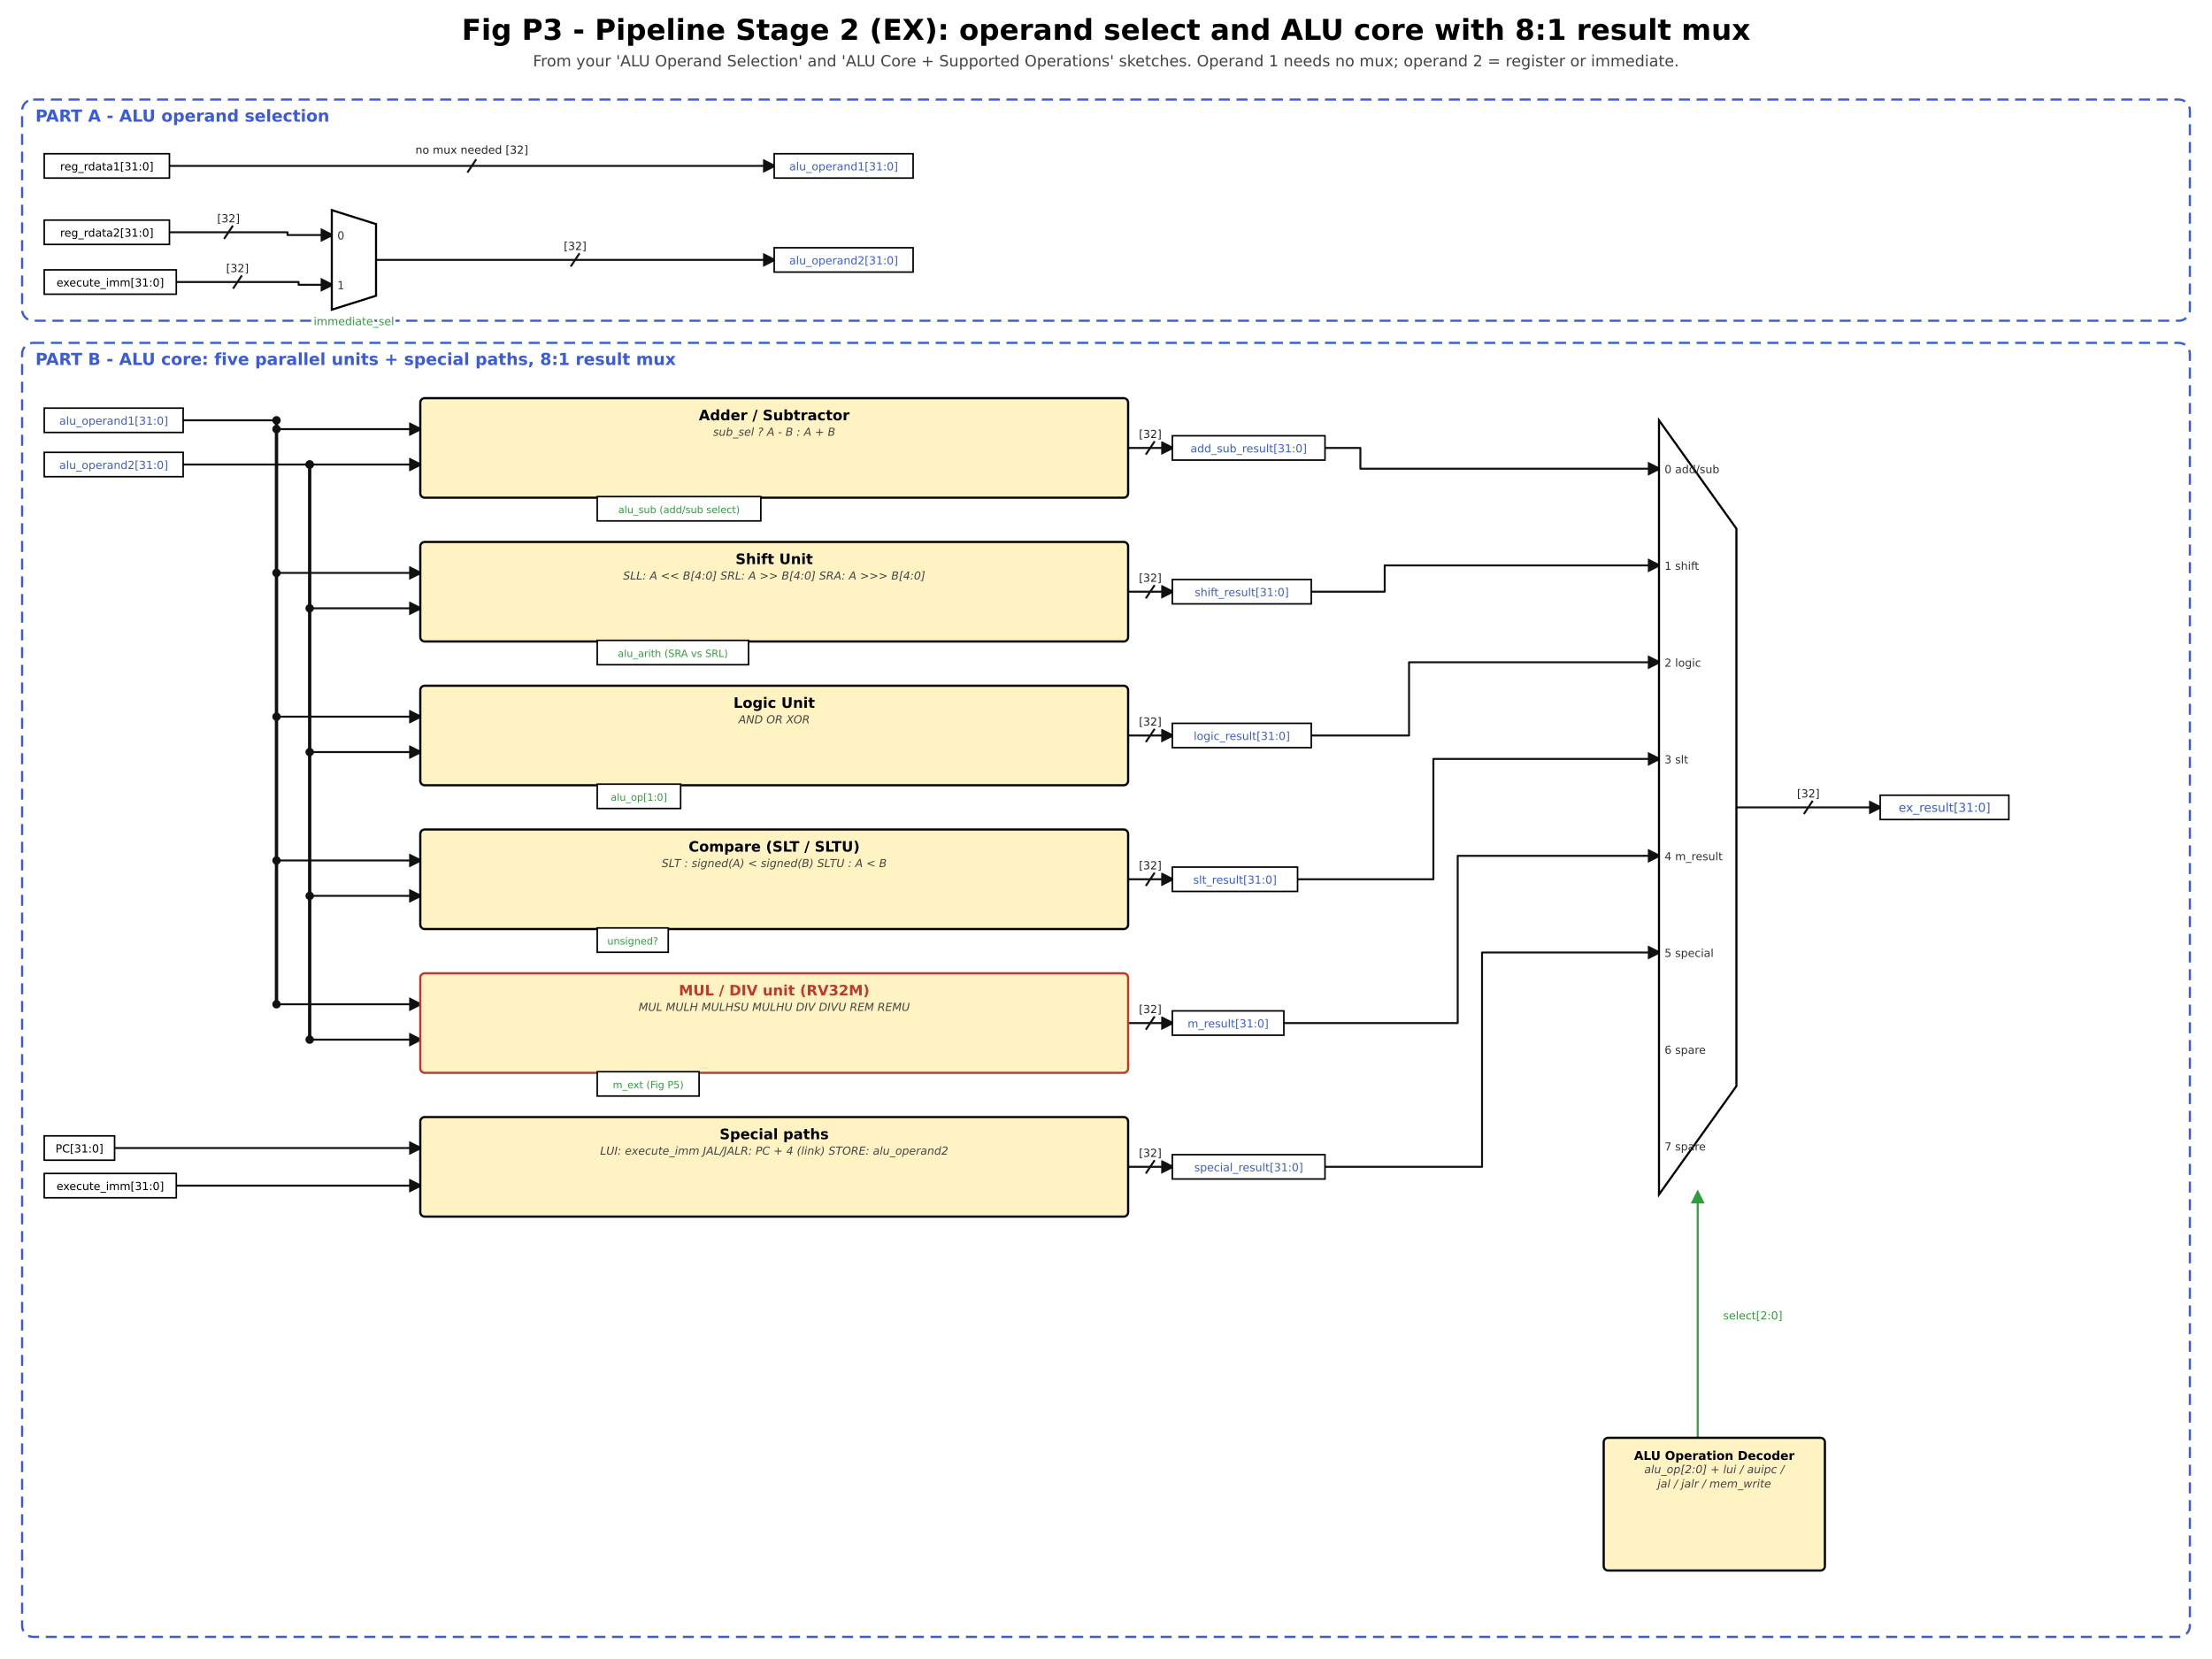
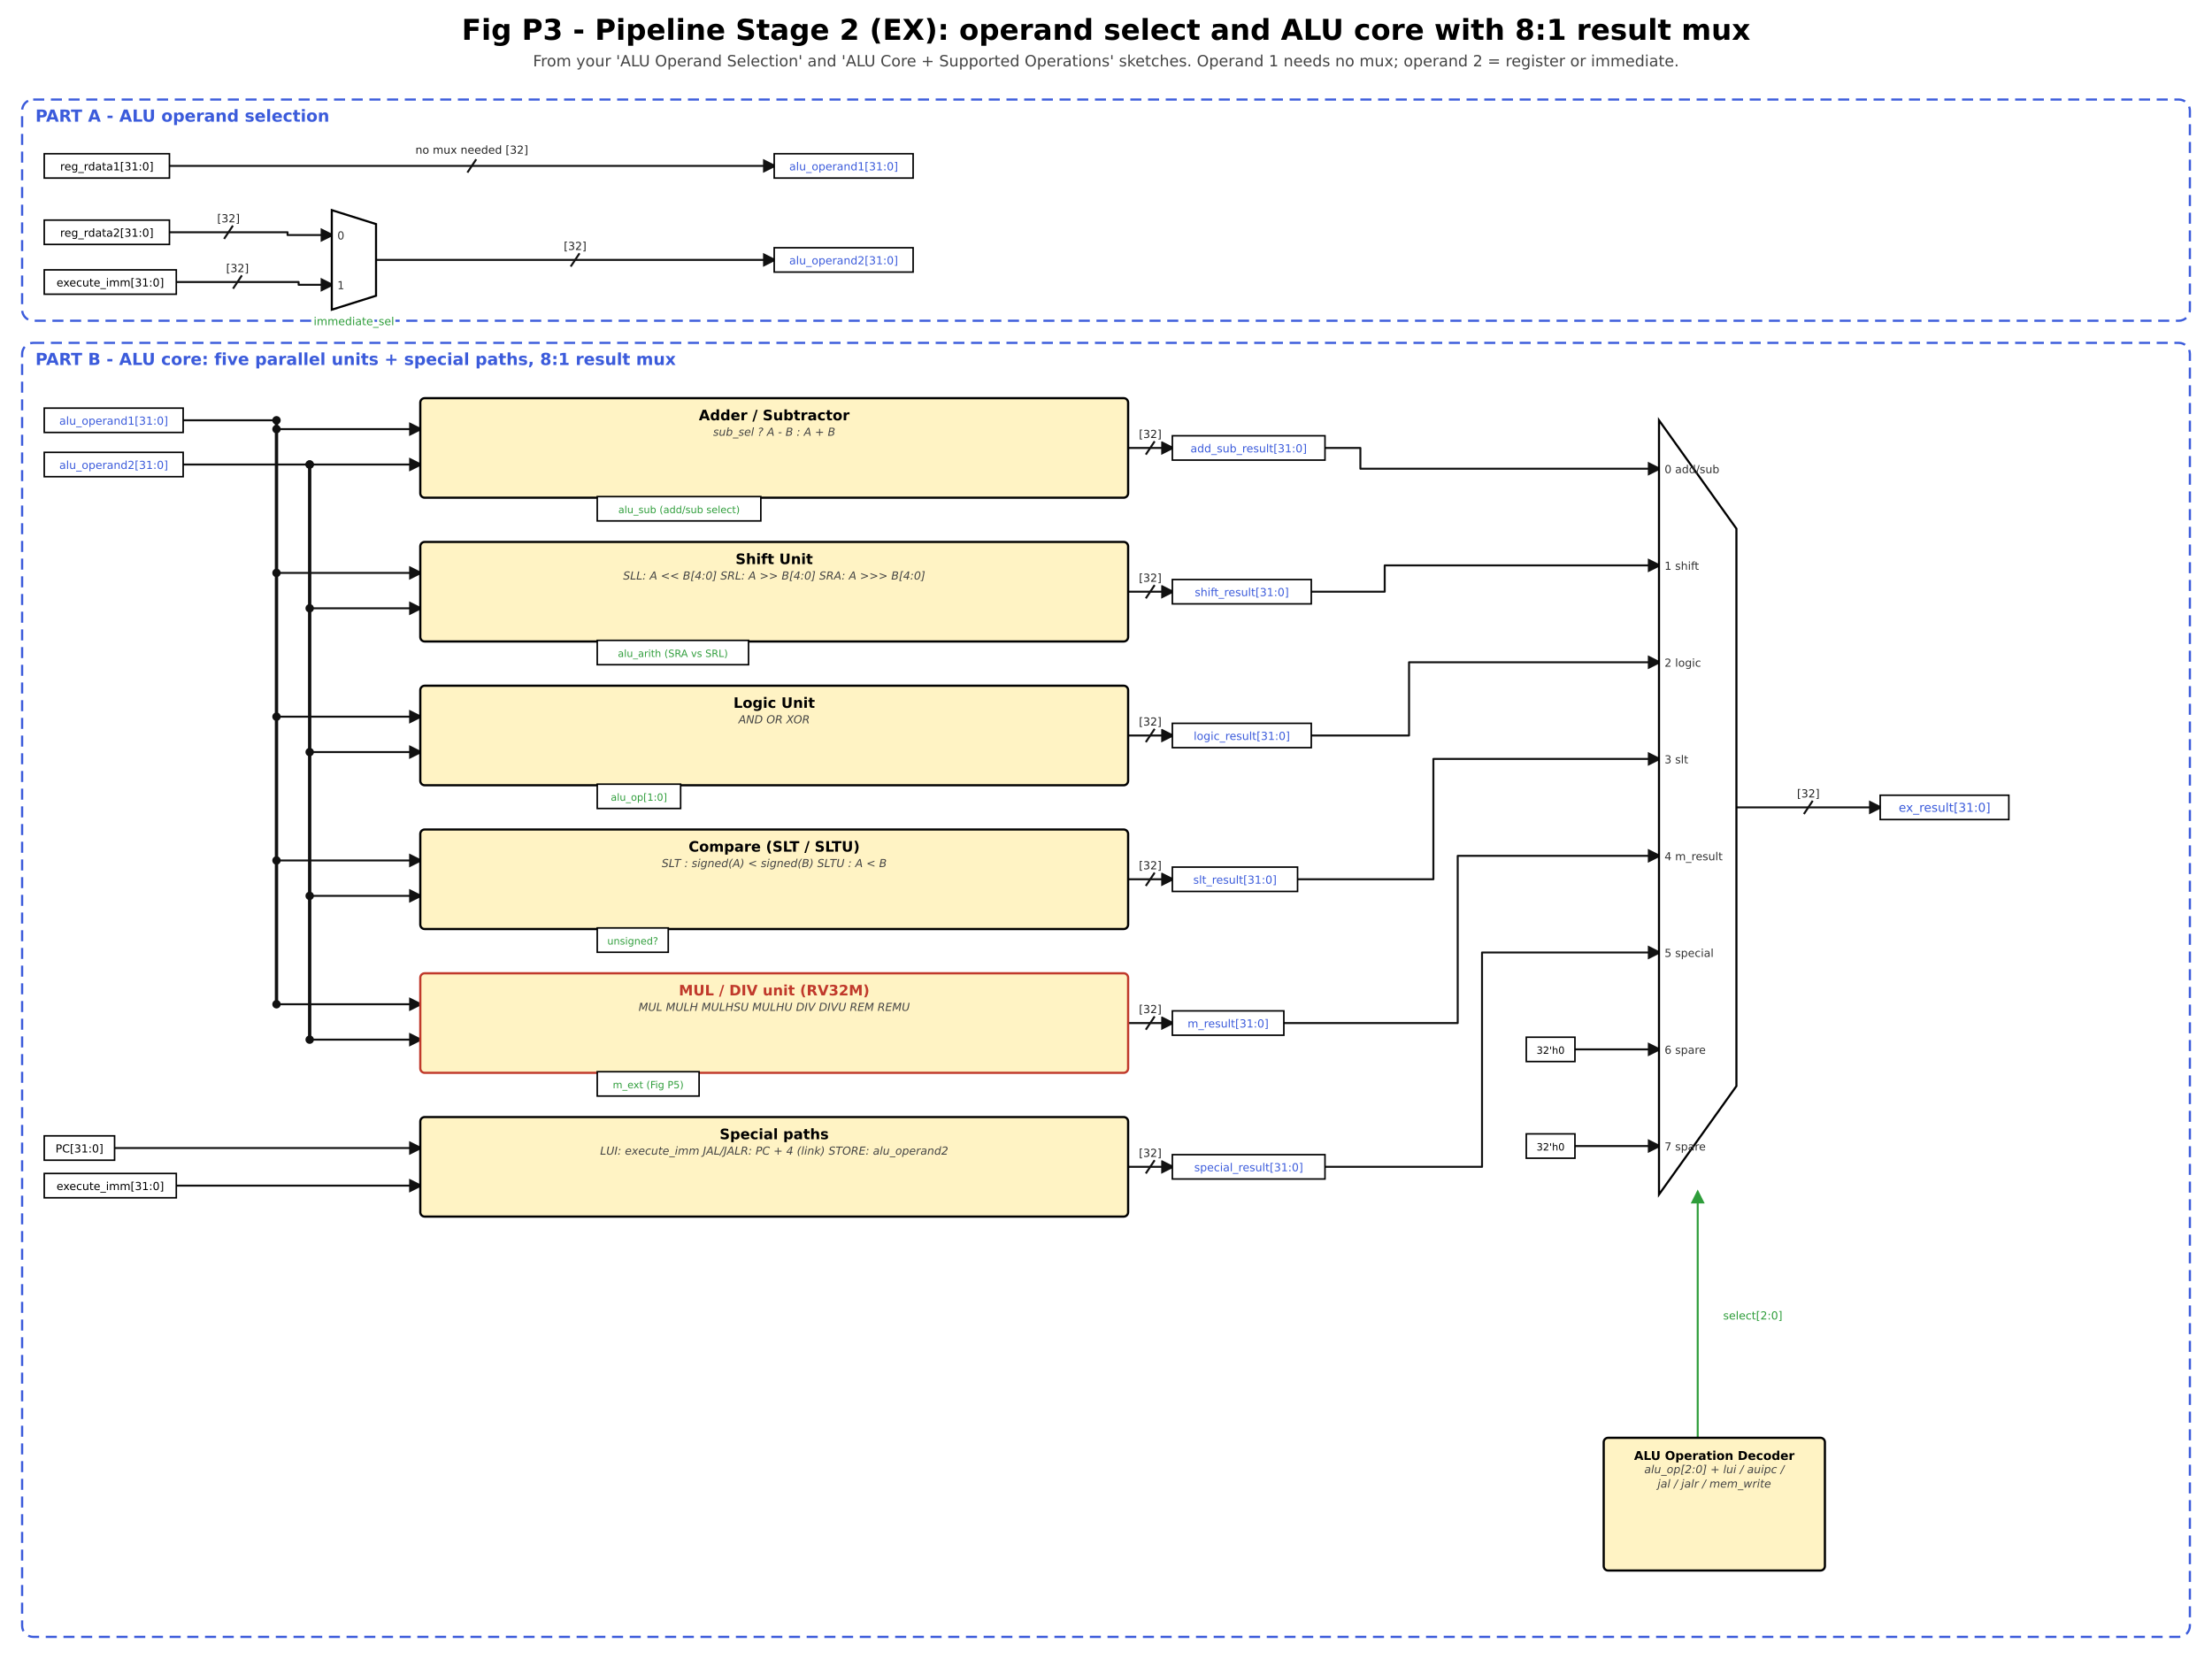
<svg xmlns="http://www.w3.org/2000/svg" width="2000" height="1500" viewBox="0 0 2000 1500">
  <defs>
    <marker id="a111111" viewBox="0 0 10 10" refX="8" refY="5" markerWidth="7" markerHeight="7" orient="auto">
      <path d="M0,0 L10,5 L0,10 z" fill="#111111" />
    </marker>
    <marker id="a2e9d3a" viewBox="0 0 10 10" refX="8" refY="5" markerWidth="7" markerHeight="7" orient="auto">
      <path d="M0,0 L10,5 L0,10 z" fill="#2e9d3a" />
    </marker>
  </defs>
  <rect width="100%" height="100%" fill="#fff" />
  <rect x="20.0" y="90.0" width="1960.0" height="200.0" rx="10" fill="none" stroke="#3b5bdb" stroke-width="2" stroke-dasharray="10 6" />
  <text x="32.0" y="110.0" font-family="DejaVu Sans" font-size="15" font-weight="bold" fill="#3b5bdb" text-anchor="start">PART A - ALU operand selection</text>
  <path d="M153.2,150.0 L700.0,150.0" fill="none" stroke="#111111" stroke-width="1.8" stroke-linejoin="round" marker-end="url(#a111111)" />
  <path d="M153.2,210.0 L260.0,210.0 L260.0,212.5 L300.0,212.5" fill="none" stroke="#111111" stroke-width="1.8" stroke-linejoin="round" marker-end="url(#a111111)" />
  <path d="M159.4,255.0 L270.0,255.0 L270.0,257.5 L300.0,257.5" fill="none" stroke="#111111" stroke-width="1.8" stroke-linejoin="round" marker-end="url(#a111111)" />
  <path d="M340.0,235.0 L700.0,235.0" fill="none" stroke="#111111" stroke-width="1.8" stroke-linejoin="round" marker-end="url(#a111111)" />
  <rect x="20.0" y="310.0" width="1960.0" height="1170.0" rx="10" fill="none" stroke="#3b5bdb" stroke-width="2" stroke-dasharray="10 6" />
  <text x="32.0" y="330.0" font-family="DejaVu Sans" font-size="15" font-weight="bold" fill="#3b5bdb" text-anchor="start">PART B - ALU core: five parallel units + special paths, 8:1 result mux</text>
  <path d="M165.6,380.0 L250.0,380.0" fill="none" stroke="#111111" stroke-width="1.8" stroke-linejoin="round" />
  <path d="M165.6,420.0 L280.0,420.0" fill="none" stroke="#111111" stroke-width="1.8" stroke-linejoin="round" />
  <path d="M250.0,388.0 L380.0,388.0" fill="none" stroke="#111111" stroke-width="1.8" stroke-linejoin="round" marker-end="url(#a111111)" />
  <path d="M280.0,420.0 L380.0,420.0" fill="none" stroke="#111111" stroke-width="1.8" stroke-linejoin="round" marker-end="url(#a111111)" />
  <path d="M614.0,449.0 L614.0,450.0" fill="none" stroke="#2e9d3a" stroke-width="1.8" stroke-linejoin="round" marker-end="url(#a2e9d3a)" />
  <path d="M1020.0,405.0 L1060.0,405.0" fill="none" stroke="#111111" stroke-width="1.8" stroke-linejoin="round" marker-end="url(#a111111)" />
  <path d="M250.0,518.0 L380.0,518.0" fill="none" stroke="#111111" stroke-width="1.8" stroke-linejoin="round" marker-end="url(#a111111)" />
  <path d="M280.0,550.0 L380.0,550.0" fill="none" stroke="#111111" stroke-width="1.8" stroke-linejoin="round" marker-end="url(#a111111)" />
  <path d="M608.4,579.0 L608.4,580.0" fill="none" stroke="#2e9d3a" stroke-width="1.8" stroke-linejoin="round" marker-end="url(#a2e9d3a)" />
  <path d="M1020.0,535.0 L1060.0,535.0" fill="none" stroke="#111111" stroke-width="1.8" stroke-linejoin="round" marker-end="url(#a111111)" />
  <path d="M250.0,648.0 L380.0,648.0" fill="none" stroke="#111111" stroke-width="1.8" stroke-linejoin="round" marker-end="url(#a111111)" />
  <path d="M280.0,680.0 L380.0,680.0" fill="none" stroke="#111111" stroke-width="1.8" stroke-linejoin="round" marker-end="url(#a111111)" />
  <path d="M577.7,709.0 L577.7,710.0" fill="none" stroke="#2e9d3a" stroke-width="1.8" stroke-linejoin="round" marker-end="url(#a2e9d3a)" />
  <path d="M1020.0,665.0 L1060.0,665.0" fill="none" stroke="#111111" stroke-width="1.8" stroke-linejoin="round" marker-end="url(#a111111)" />
  <path d="M250.0,778.0 L380.0,778.0" fill="none" stroke="#111111" stroke-width="1.8" stroke-linejoin="round" marker-end="url(#a111111)" />
  <path d="M280.0,810.0 L380.0,810.0" fill="none" stroke="#111111" stroke-width="1.8" stroke-linejoin="round" marker-end="url(#a111111)" />
  <path d="M572.1,839.0 L572.1,840.0" fill="none" stroke="#2e9d3a" stroke-width="1.8" stroke-linejoin="round" marker-end="url(#a2e9d3a)" />
  <path d="M1020.0,795.0 L1060.0,795.0" fill="none" stroke="#111111" stroke-width="1.8" stroke-linejoin="round" marker-end="url(#a111111)" />
  <path d="M250.0,908.0 L380.0,908.0" fill="none" stroke="#111111" stroke-width="1.8" stroke-linejoin="round" marker-end="url(#a111111)" />
  <path d="M280.0,940.0 L380.0,940.0" fill="none" stroke="#111111" stroke-width="1.8" stroke-linejoin="round" marker-end="url(#a111111)" />
  <path d="M586.1,969.0 L586.1,970.0" fill="none" stroke="#2e9d3a" stroke-width="1.8" stroke-linejoin="round" marker-end="url(#a2e9d3a)" />
  <path d="M1020.0,925.0 L1060.0,925.0" fill="none" stroke="#111111" stroke-width="1.8" stroke-linejoin="round" marker-end="url(#a111111)" />
  <line x1="250" y1="380" x2="250" y2="908" stroke="#111111" stroke-width="3" />
  <line x1="280" y1="420" x2="280" y2="940" stroke="#111111" stroke-width="3" />
  <path d="M103.6,1038.0 L380.0,1038.0" fill="none" stroke="#111111" stroke-width="1.8" stroke-linejoin="round" marker-end="url(#a111111)" />
  <path d="M159.4,1072.0 L380.0,1072.0" fill="none" stroke="#111111" stroke-width="1.8" stroke-linejoin="round" marker-end="url(#a111111)" />
  <path d="M1020.0,1055.0 L1060.0,1055.0" fill="none" stroke="#111111" stroke-width="1.8" stroke-linejoin="round" marker-end="url(#a111111)" />
  <path d="M1198.0,405.0 L1230.0,405.0 L1230.0,423.8 L1500.0,423.8" fill="none" stroke="#111111" stroke-width="1.8" stroke-linejoin="round" marker-end="url(#a111111)" />
  <path d="M1185.6,535.0 L1252.0,535.0 L1252.0,511.2 L1500.0,511.2" fill="none" stroke="#111111" stroke-width="1.8" stroke-linejoin="round" marker-end="url(#a111111)" />
  <path d="M1185.6,665.0 L1274.0,665.0 L1274.0,598.8 L1500.0,598.8" fill="none" stroke="#111111" stroke-width="1.8" stroke-linejoin="round" marker-end="url(#a111111)" />
  <path d="M1173.2,795.0 L1296.0,795.0 L1296.0,686.2 L1500.0,686.2" fill="none" stroke="#111111" stroke-width="1.8" stroke-linejoin="round" marker-end="url(#a111111)" />
  <path d="M1160.8,925.0 L1318.0,925.0 L1318.0,773.8 L1500.0,773.8" fill="none" stroke="#111111" stroke-width="1.8" stroke-linejoin="round" marker-end="url(#a111111)" />
  <path d="M1198.0,1055.0 L1340.0,1055.0 L1340.0,861.2 L1500.0,861.2" fill="none" stroke="#111111" stroke-width="1.8" stroke-linejoin="round" marker-end="url(#a111111)" />
+   <path d="M1424.0,948.8 L1500.0,948.8" fill="none" stroke="#111111" stroke-width="1.8" stroke-linejoin="round" marker-end="url(#a111111)" />
+   <path d="M1424.0,1036.2 L1500.0,1036.2" fill="none" stroke="#111111" stroke-width="1.8" stroke-linejoin="round" marker-end="url(#a111111)" />
  <path d="M1535.0,1300.0 L1535.0,1078.0" fill="none" stroke="#2e9d3a" stroke-width="1.8" stroke-linejoin="round" marker-end="url(#a2e9d3a)" />
  <path d="M1570.0,730.0 L1700.0,730.0" fill="none" stroke="#111111" stroke-width="1.8" stroke-linejoin="round" marker-end="url(#a111111)" />
  <rect x="40.0" y="139.0" width="113.2" height="22.0" rx="0" fill="#fff" stroke="#000" stroke-width="1.4" />
  <rect x="700.0" y="139.0" width="125.6" height="22.0" rx="0" fill="#fff" stroke="#000" stroke-width="1.4" />
  <rect x="40.0" y="199.0" width="113.2" height="22.0" rx="0" fill="#fff" stroke="#000" stroke-width="1.4" />
  <rect x="40.0" y="244.0" width="119.4" height="22.0" rx="0" fill="#fff" stroke="#000" stroke-width="1.4" />
  <path d="M300,190 L340,202.6 L340,267.4 L300,280 Z" fill="#fff" stroke="#000" stroke-width="1.9" />
  <rect x="700.0" y="224.0" width="125.6" height="22.0" rx="0" fill="#fff" stroke="#000" stroke-width="1.4" />
  <rect x="40.0" y="369.0" width="125.6" height="22.0" rx="0" fill="#fff" stroke="#000" stroke-width="1.4" />
  <rect x="40.0" y="409.0" width="125.6" height="22.0" rx="0" fill="#fff" stroke="#000" stroke-width="1.4" />
  <rect x="380.0" y="360.0" width="640.0" height="90.0" rx="4" fill="#fff3c4" stroke="#000" stroke-width="2" />
  <rect x="540.0" y="449.0" width="147.9" height="22.0" rx="0" fill="#fff" stroke="#000" stroke-width="1.4" />
  <rect x="1060.0" y="394.0" width="138.0" height="22.0" rx="0" fill="#fff" stroke="#000" stroke-width="1.4" />
  <rect x="380.0" y="490.0" width="640.0" height="90.0" rx="4" fill="#fff3c4" stroke="#000" stroke-width="2" />
  <rect x="540.0" y="579.0" width="136.8" height="22.0" rx="0" fill="#fff" stroke="#000" stroke-width="1.4" />
  <rect x="1060.0" y="524.0" width="125.6" height="22.0" rx="0" fill="#fff" stroke="#000" stroke-width="1.4" />
  <rect x="380.0" y="620.0" width="640.0" height="90.0" rx="4" fill="#fff3c4" stroke="#000" stroke-width="2" />
  <rect x="540.0" y="709.0" width="75.4" height="22.0" rx="0" fill="#fff" stroke="#000" stroke-width="1.4" />
  <rect x="1060.0" y="654.0" width="125.6" height="22.0" rx="0" fill="#fff" stroke="#000" stroke-width="1.4" />
  <rect x="380.0" y="750.0" width="640.0" height="90.0" rx="4" fill="#fff3c4" stroke="#000" stroke-width="2" />
  <rect x="540.0" y="839.0" width="64.2" height="22.0" rx="0" fill="#fff" stroke="#000" stroke-width="1.4" />
  <rect x="1060.0" y="784.0" width="113.2" height="22.0" rx="0" fill="#fff" stroke="#000" stroke-width="1.4" />
  <rect x="380.0" y="880.0" width="640.0" height="90.0" rx="4" fill="#fff3c4" stroke="#c0392b" stroke-width="2" />
  <rect x="540.0" y="969.0" width="92.1" height="22.0" rx="0" fill="#fff" stroke="#000" stroke-width="1.4" />
  <rect x="1060.0" y="914.0" width="100.8" height="22.0" rx="0" fill="#fff" stroke="#000" stroke-width="1.4" />
  <rect x="380.0" y="1010.0" width="640.0" height="90.0" rx="4" fill="#fff3c4" stroke="#000" stroke-width="2" />
  <rect x="40.0" y="1027.0" width="63.6" height="22.0" rx="0" fill="#fff" stroke="#000" stroke-width="1.4" />
  <rect x="40.0" y="1061.0" width="119.4" height="22.0" rx="0" fill="#fff" stroke="#000" stroke-width="1.4" />
  <rect x="1060.0" y="1044.0" width="138.0" height="22.0" rx="0" fill="#fff" stroke="#000" stroke-width="1.4" />
  <path d="M1500,380 L1570,478.0 L1570,982.0 L1500,1080 Z" fill="#fff" stroke="#000" stroke-width="1.9" />
+   <rect x="1380.0" y="937.8" width="44.0" height="22.0" rx="0" fill="#fff" stroke="#000" stroke-width="1.4" />
+   <rect x="1380.0" y="1025.2" width="44.0" height="22.0" rx="0" fill="#fff" stroke="#000" stroke-width="1.4" />
  <rect x="1450.0" y="1300.0" width="200.0" height="120.0" rx="4" fill="#fff3c4" stroke="#000" stroke-width="2" />
  <rect x="1700.0" y="719.0" width="116.3" height="22.0" rx="0" fill="#fff" stroke="#000" stroke-width="1.4" />
  <text x="1000.0" y="36.0" font-family="DejaVu Sans" font-size="26" font-weight="bold" fill="#000" text-anchor="middle">Fig P3 - Pipeline Stage 2 (EX): operand select and ALU core with 8:1 result mux</text>
  <text x="1000.0" y="60.0" font-family="DejaVu Sans" font-size="14" font-weight="normal" fill="#444" text-anchor="middle">From your 'ALU Operand Selection' and 'ALU Core + Supported Operations' sketches.  Operand 1 needs no mux; operand 2 = register or immediate.</text>
  <text x="96.6" y="154.0" font-family="DejaVu Sans" font-size="10" font-weight="normal" fill="#000" text-anchor="middle">reg_rdata1[31:0]</text>
  <text x="762.8" y="154.0" font-family="DejaVu Sans" font-size="10" font-weight="normal" fill="#3b5bdb" text-anchor="middle">alu_operand1[31:0]</text>
  <line x1="422.6" y1="156.0" x2="430.6" y2="144.0" stroke="#111111" stroke-width="1.8" />
  <text x="426.6" y="139.0" font-family="DejaVu Sans" font-size="10" font-weight="normal" fill="#222" text-anchor="middle" stroke="#fff" stroke-width="4" paint-order="stroke" stroke-linejoin="round">no mux needed [32]</text>
  <text x="96.6" y="214.0" font-family="DejaVu Sans" font-size="10" font-weight="normal" fill="#000" text-anchor="middle">reg_rdata2[31:0]</text>
  <text x="99.7" y="259.0" font-family="DejaVu Sans" font-size="10" font-weight="normal" fill="#000" text-anchor="middle">execute_imm[31:0]</text>
  <text x="305.0" y="216.5" font-family="DejaVu Sans" font-size="10" font-weight="normal" fill="#333" text-anchor="start">0</text>
  <text x="305.0" y="261.5" font-family="DejaVu Sans" font-size="10" font-weight="normal" fill="#333" text-anchor="start">1</text>
  <text x="320.0" y="294.0" font-family="DejaVu Sans" font-size="10" font-weight="normal" fill="#2e9d3a" text-anchor="middle" stroke="#fff" stroke-width="4" paint-order="stroke" stroke-linejoin="round">immediate_sel</text>
  <line x1="202.6" y1="216.0" x2="210.6" y2="204.0" stroke="#111111" stroke-width="1.8" />
  <text x="206.6" y="201.0" font-family="DejaVu Sans" font-size="10" font-weight="normal" fill="#222" text-anchor="middle" stroke="#fff" stroke-width="4" paint-order="stroke" stroke-linejoin="round">[32]</text>
  <line x1="210.7" y1="261.0" x2="218.7" y2="249.0" stroke="#111111" stroke-width="1.8" />
  <text x="214.7" y="246.0" font-family="DejaVu Sans" font-size="10" font-weight="normal" fill="#222" text-anchor="middle" stroke="#fff" stroke-width="4" paint-order="stroke" stroke-linejoin="round">[32]</text>
  <text x="762.8" y="239.0" font-family="DejaVu Sans" font-size="10" font-weight="normal" fill="#3b5bdb" text-anchor="middle">alu_operand2[31:0]</text>
  <line x1="516.0" y1="241.0" x2="524.0" y2="229.0" stroke="#111111" stroke-width="1.8" />
  <text x="520.0" y="226.0" font-family="DejaVu Sans" font-size="10" font-weight="normal" fill="#222" text-anchor="middle" stroke="#fff" stroke-width="4" paint-order="stroke" stroke-linejoin="round">[32]</text>
  <text x="102.8" y="384.0" font-family="DejaVu Sans" font-size="10" font-weight="normal" fill="#3b5bdb" text-anchor="middle">alu_operand1[31:0]</text>
  <text x="102.8" y="424.0" font-family="DejaVu Sans" font-size="10" font-weight="normal" fill="#3b5bdb" text-anchor="middle">alu_operand2[31:0]</text>
  <circle cx="250.0" cy="380.0" r="3.8" fill="#111111" />
  <circle cx="280.0" cy="420.0" r="3.8" fill="#111111" />
  <text x="700.0" y="380.0" font-family="DejaVu Sans" font-size="13" font-weight="bold" fill="#000" text-anchor="middle">Adder / Subtractor</text>
  <text x="700.0" y="394.0" font-family="DejaVu Sans" font-size="10" font-weight="normal" fill="#444" text-anchor="middle" font-style="italic">sub_sel ? A - B : A + B</text>
  <circle cx="250.0" cy="388.0" r="3.8" fill="#111111" />
  <circle cx="280.0" cy="420.0" r="3.8" fill="#111111" />
  <text x="614.0" y="464.0" font-family="DejaVu Sans" font-size="9" font-weight="normal" fill="#2e9d3a" text-anchor="middle">alu_sub (add/sub select)</text>
  <text x="1129.0" y="409.0" font-family="DejaVu Sans" font-size="10" font-weight="normal" fill="#3b5bdb" text-anchor="middle">add_sub_result[31:0]</text>
  <line x1="1036.0" y1="411.0" x2="1044.0" y2="399.0" stroke="#111111" stroke-width="1.8" />
  <text x="1040.0" y="396.0" font-family="DejaVu Sans" font-size="10" font-weight="normal" fill="#222" text-anchor="middle" stroke="#fff" stroke-width="4" paint-order="stroke" stroke-linejoin="round">[32]</text>
  <text x="700.0" y="510.0" font-family="DejaVu Sans" font-size="13" font-weight="bold" fill="#000" text-anchor="middle">Shift Unit</text>
  <text x="700.0" y="524.0" font-family="DejaVu Sans" font-size="10" font-weight="normal" fill="#444" text-anchor="middle" font-style="italic">SLL: A &lt;&lt; B[4:0]   SRL: A &gt;&gt; B[4:0]   SRA: A &gt;&gt;&gt; B[4:0]</text>
  <circle cx="250.0" cy="518.0" r="3.8" fill="#111111" />
  <circle cx="280.0" cy="550.0" r="3.8" fill="#111111" />
  <text x="608.4" y="594.0" font-family="DejaVu Sans" font-size="9" font-weight="normal" fill="#2e9d3a" text-anchor="middle">alu_arith (SRA vs SRL)</text>
  <text x="1122.8" y="539.0" font-family="DejaVu Sans" font-size="10" font-weight="normal" fill="#3b5bdb" text-anchor="middle">shift_result[31:0]</text>
  <line x1="1036.0" y1="541.0" x2="1044.0" y2="529.0" stroke="#111111" stroke-width="1.8" />
  <text x="1040.0" y="526.0" font-family="DejaVu Sans" font-size="10" font-weight="normal" fill="#222" text-anchor="middle" stroke="#fff" stroke-width="4" paint-order="stroke" stroke-linejoin="round">[32]</text>
  <text x="700.0" y="640.0" font-family="DejaVu Sans" font-size="13" font-weight="bold" fill="#000" text-anchor="middle">Logic Unit</text>
  <text x="700.0" y="654.0" font-family="DejaVu Sans" font-size="10" font-weight="normal" fill="#444" text-anchor="middle" font-style="italic">AND  OR  XOR</text>
  <circle cx="250.0" cy="648.0" r="3.8" fill="#111111" />
  <circle cx="280.0" cy="680.0" r="3.8" fill="#111111" />
  <text x="577.7" y="724.0" font-family="DejaVu Sans" font-size="9" font-weight="normal" fill="#2e9d3a" text-anchor="middle">alu_op[1:0]</text>
  <text x="1122.8" y="669.0" font-family="DejaVu Sans" font-size="10" font-weight="normal" fill="#3b5bdb" text-anchor="middle">logic_result[31:0]</text>
  <line x1="1036.0" y1="671.0" x2="1044.0" y2="659.0" stroke="#111111" stroke-width="1.8" />
  <text x="1040.0" y="656.0" font-family="DejaVu Sans" font-size="10" font-weight="normal" fill="#222" text-anchor="middle" stroke="#fff" stroke-width="4" paint-order="stroke" stroke-linejoin="round">[32]</text>
  <text x="700.0" y="770.0" font-family="DejaVu Sans" font-size="13" font-weight="bold" fill="#000" text-anchor="middle">Compare (SLT / SLTU)</text>
  <text x="700.0" y="784.0" font-family="DejaVu Sans" font-size="10" font-weight="normal" fill="#444" text-anchor="middle" font-style="italic">SLT : signed(A) &lt; signed(B)    SLTU : A &lt; B</text>
  <circle cx="250.0" cy="778.0" r="3.8" fill="#111111" />
  <circle cx="280.0" cy="810.0" r="3.8" fill="#111111" />
  <text x="572.1" y="854.0" font-family="DejaVu Sans" font-size="9" font-weight="normal" fill="#2e9d3a" text-anchor="middle">unsigned?</text>
  <text x="1116.6" y="799.0" font-family="DejaVu Sans" font-size="10" font-weight="normal" fill="#3b5bdb" text-anchor="middle">slt_result[31:0]</text>
  <line x1="1036.0" y1="801.0" x2="1044.0" y2="789.0" stroke="#111111" stroke-width="1.8" />
  <text x="1040.0" y="786.0" font-family="DejaVu Sans" font-size="10" font-weight="normal" fill="#222" text-anchor="middle" stroke="#fff" stroke-width="4" paint-order="stroke" stroke-linejoin="round">[32]</text>
  <text x="700.0" y="900.0" font-family="DejaVu Sans" font-size="13" font-weight="bold" fill="#c0392b" text-anchor="middle">MUL / DIV unit (RV32M)</text>
  <text x="700.0" y="914.0" font-family="DejaVu Sans" font-size="10" font-weight="normal" fill="#444" text-anchor="middle" font-style="italic">MUL MULH MULHSU MULHU DIV DIVU REM REMU</text>
  <circle cx="250.0" cy="908.0" r="3.8" fill="#111111" />
  <circle cx="280.0" cy="940.0" r="3.8" fill="#111111" />
  <text x="586.1" y="984.0" font-family="DejaVu Sans" font-size="9" font-weight="normal" fill="#2e9d3a" text-anchor="middle">m_ext (Fig P5)</text>
  <text x="1110.4" y="929.0" font-family="DejaVu Sans" font-size="10" font-weight="normal" fill="#3b5bdb" text-anchor="middle">m_result[31:0]</text>
  <line x1="1036.0" y1="931.0" x2="1044.0" y2="919.0" stroke="#111111" stroke-width="1.8" />
  <text x="1040.0" y="916.0" font-family="DejaVu Sans" font-size="10" font-weight="normal" fill="#222" text-anchor="middle" stroke="#fff" stroke-width="4" paint-order="stroke" stroke-linejoin="round">[32]</text>
  <text x="700.0" y="1030.0" font-family="DejaVu Sans" font-size="13" font-weight="bold" fill="#000" text-anchor="middle">Special paths</text>
  <text x="700.0" y="1044.0" font-family="DejaVu Sans" font-size="10" font-weight="normal" fill="#444" text-anchor="middle" font-style="italic">LUI: execute_imm   JAL/JALR: PC + 4 (link)   STORE: alu_operand2</text>
  <text x="71.8" y="1042.0" font-family="DejaVu Sans" font-size="10" font-weight="normal" fill="#000" text-anchor="middle">PC[31:0]</text>
  <text x="99.7" y="1076.0" font-family="DejaVu Sans" font-size="10" font-weight="normal" fill="#000" text-anchor="middle">execute_imm[31:0]</text>
  <text x="1129.0" y="1059.0" font-family="DejaVu Sans" font-size="10" font-weight="normal" fill="#3b5bdb" text-anchor="middle">special_result[31:0]</text>
  <line x1="1036.0" y1="1061.0" x2="1044.0" y2="1049.0" stroke="#111111" stroke-width="1.8" />
  <text x="1040.0" y="1046.0" font-family="DejaVu Sans" font-size="10" font-weight="normal" fill="#222" text-anchor="middle" stroke="#fff" stroke-width="4" paint-order="stroke" stroke-linejoin="round">[32]</text>
  <text x="1505.0" y="427.8" font-family="DejaVu Sans" font-size="10" font-weight="normal" fill="#333" text-anchor="start">0 add/sub</text>
  <text x="1505.0" y="515.2" font-family="DejaVu Sans" font-size="10" font-weight="normal" fill="#333" text-anchor="start">1 shift</text>
  <text x="1505.0" y="602.8" font-family="DejaVu Sans" font-size="10" font-weight="normal" fill="#333" text-anchor="start">2 logic</text>
  <text x="1505.0" y="690.2" font-family="DejaVu Sans" font-size="10" font-weight="normal" fill="#333" text-anchor="start">3 slt</text>
  <text x="1505.0" y="777.8" font-family="DejaVu Sans" font-size="10" font-weight="normal" fill="#333" text-anchor="start">4 m_result</text>
  <text x="1505.0" y="865.2" font-family="DejaVu Sans" font-size="10" font-weight="normal" fill="#333" text-anchor="start">5 special</text>
  <text x="1505.0" y="952.8" font-family="DejaVu Sans" font-size="10" font-weight="normal" fill="#333" text-anchor="start">6 spare</text>
  <text x="1505.0" y="1040.2" font-family="DejaVu Sans" font-size="10" font-weight="normal" fill="#333" text-anchor="start">7 spare</text>
+   <text x="1402.0" y="952.8" font-family="DejaVu Sans" font-size="9" font-weight="normal" fill="#000" text-anchor="middle">32'h0</text>
+   <text x="1402.0" y="1040.2" font-family="DejaVu Sans" font-size="9" font-weight="normal" fill="#000" text-anchor="middle">32'h0</text>
  <text x="1550.0" y="1320.0" font-family="DejaVu Sans" font-size="11" font-weight="bold" fill="#000" text-anchor="middle">ALU Operation Decoder</text>
  <text x="1550.0" y="1332.0" font-family="DejaVu Sans" font-size="10" font-weight="normal" fill="#444" text-anchor="middle" font-style="italic">alu_op[2:0] + lui / auipc /</text>
  <text x="1550.0" y="1345.0" font-family="DejaVu Sans" font-size="10" font-weight="normal" fill="#444" text-anchor="middle" font-style="italic">jal / jalr / mem_write</text>
  <text x="1558.0" y="1193.0" font-family="DejaVu Sans" font-size="10" font-weight="normal" fill="#2e9d3a" text-anchor="start" stroke="#fff" stroke-width="4" paint-order="stroke" stroke-linejoin="round">select[2:0]</text>
  <text x="1758.2" y="734.0" font-family="DejaVu Sans" font-size="11" font-weight="normal" fill="#3b5bdb" text-anchor="middle">ex_result[31:0]</text>
  <line x1="1631.0" y1="736.0" x2="1639.0" y2="724.0" stroke="#111111" stroke-width="1.8" />
  <text x="1635.0" y="721.0" font-family="DejaVu Sans" font-size="10" font-weight="normal" fill="#222" text-anchor="middle" stroke="#fff" stroke-width="4" paint-order="stroke" stroke-linejoin="round">[32]</text>
</svg>
